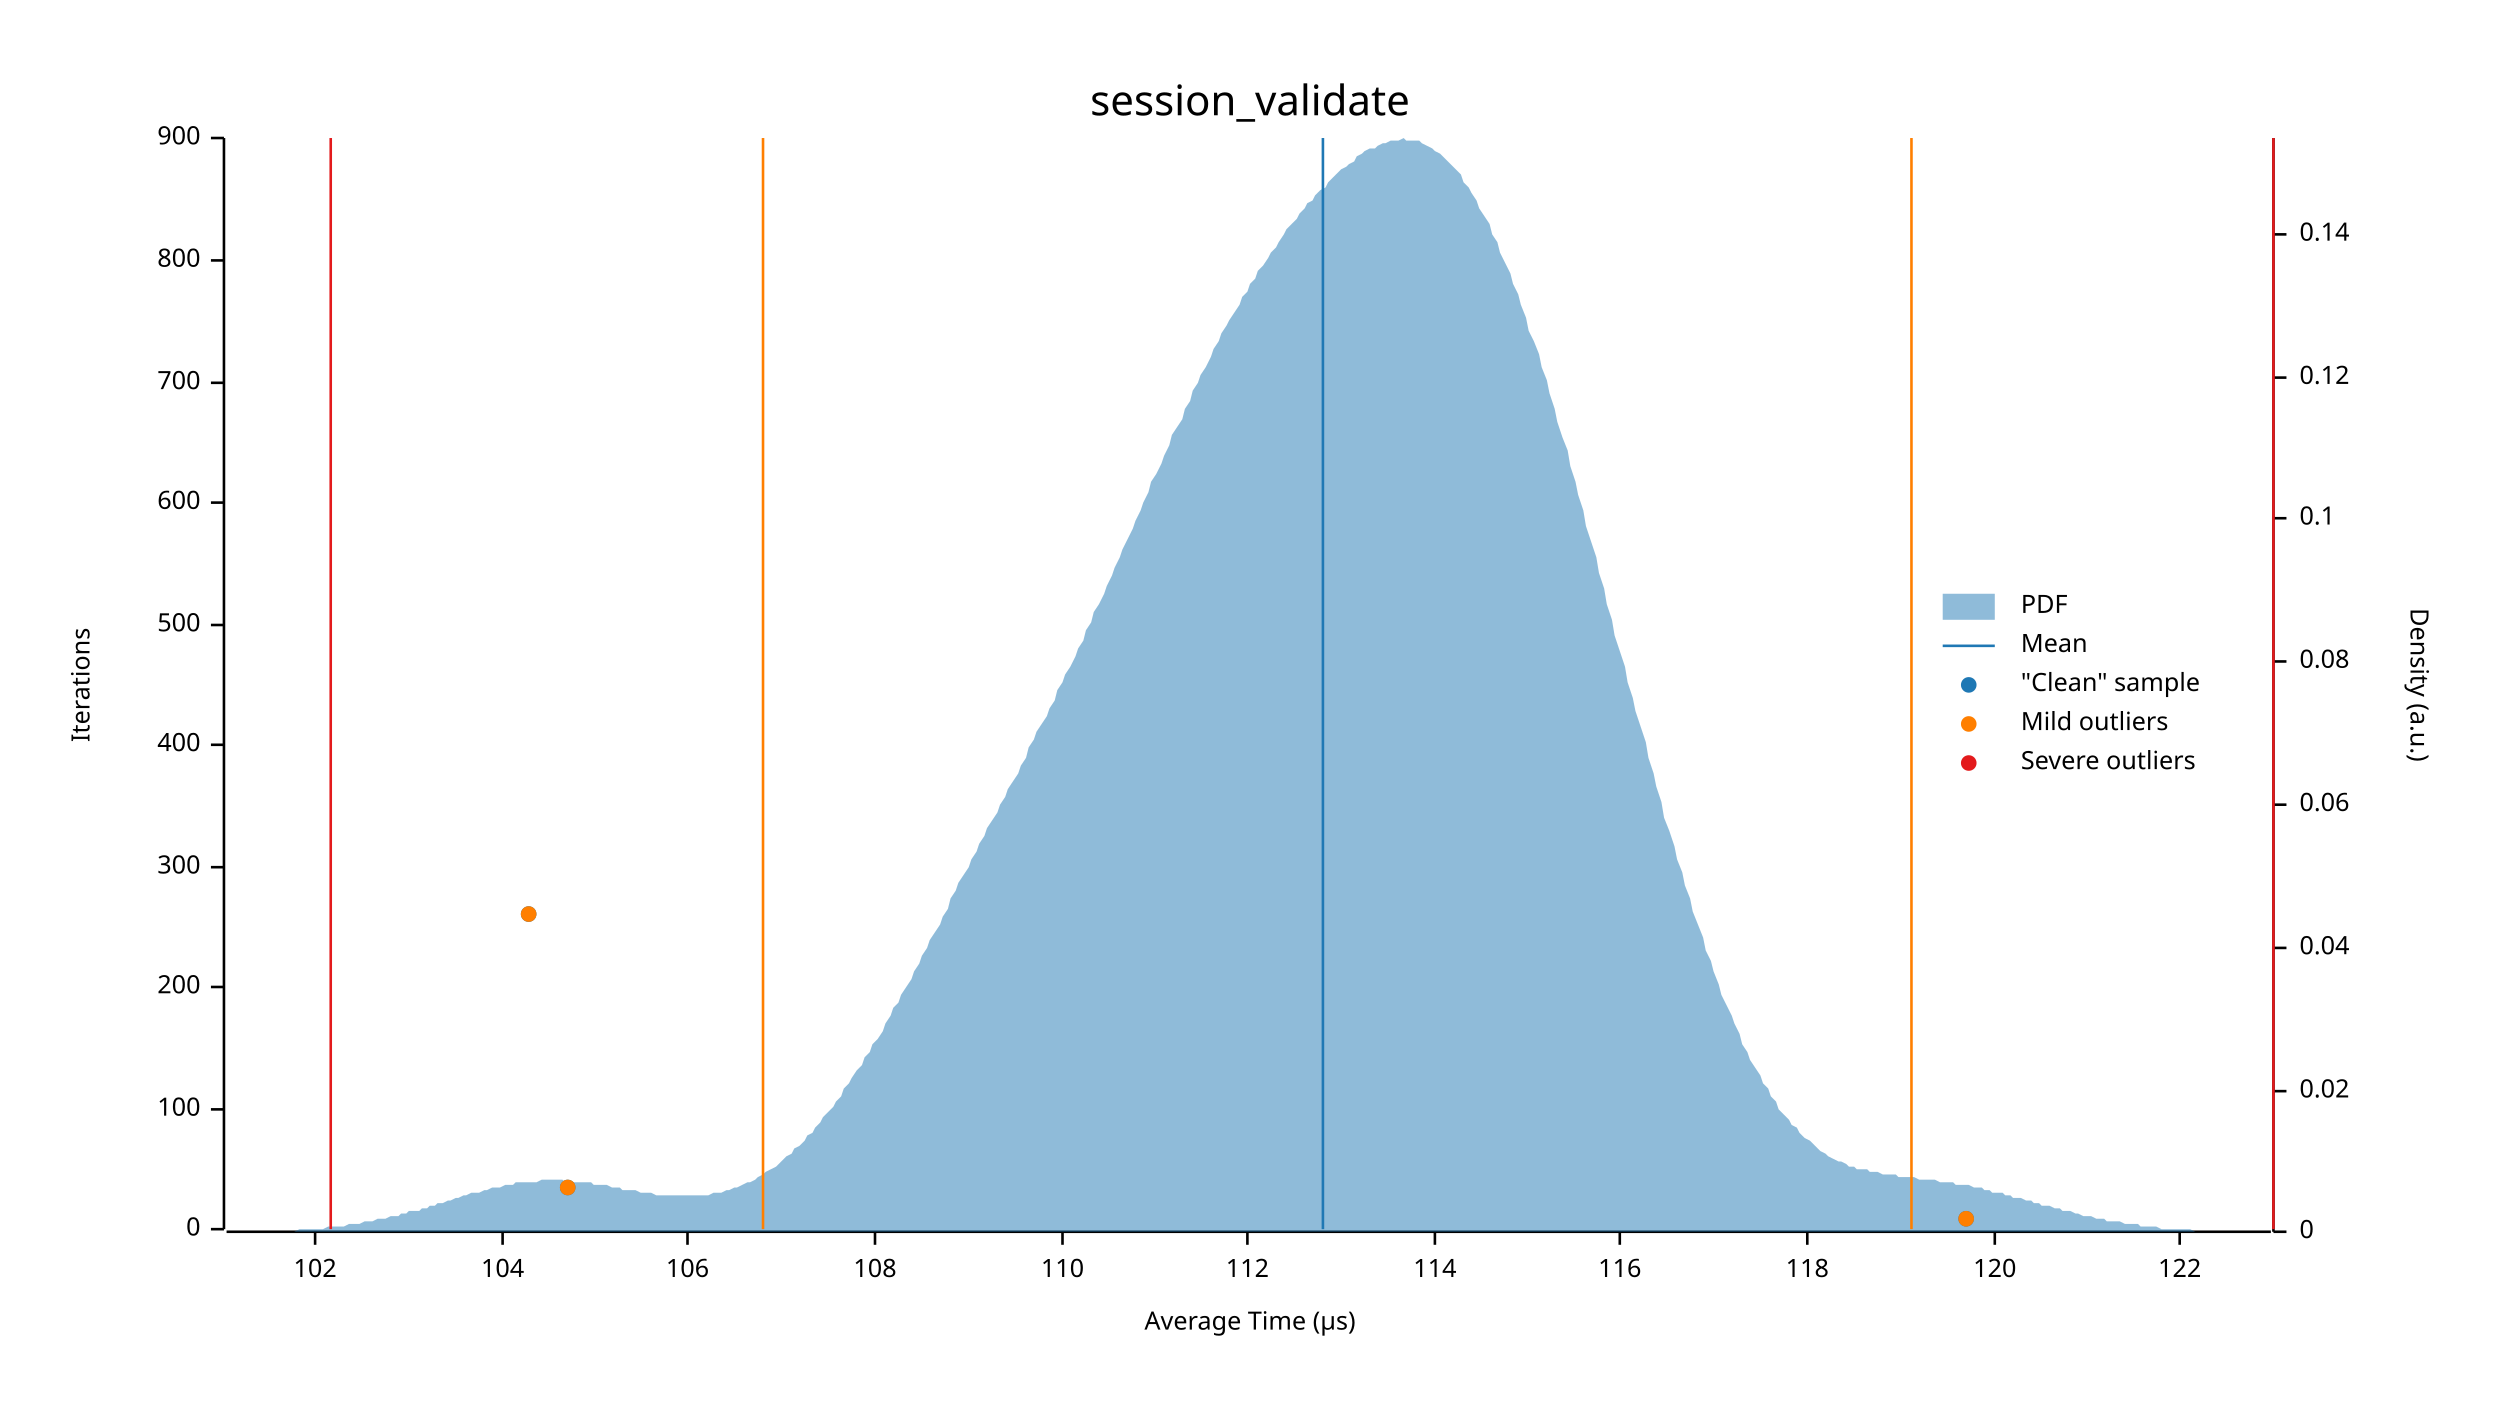
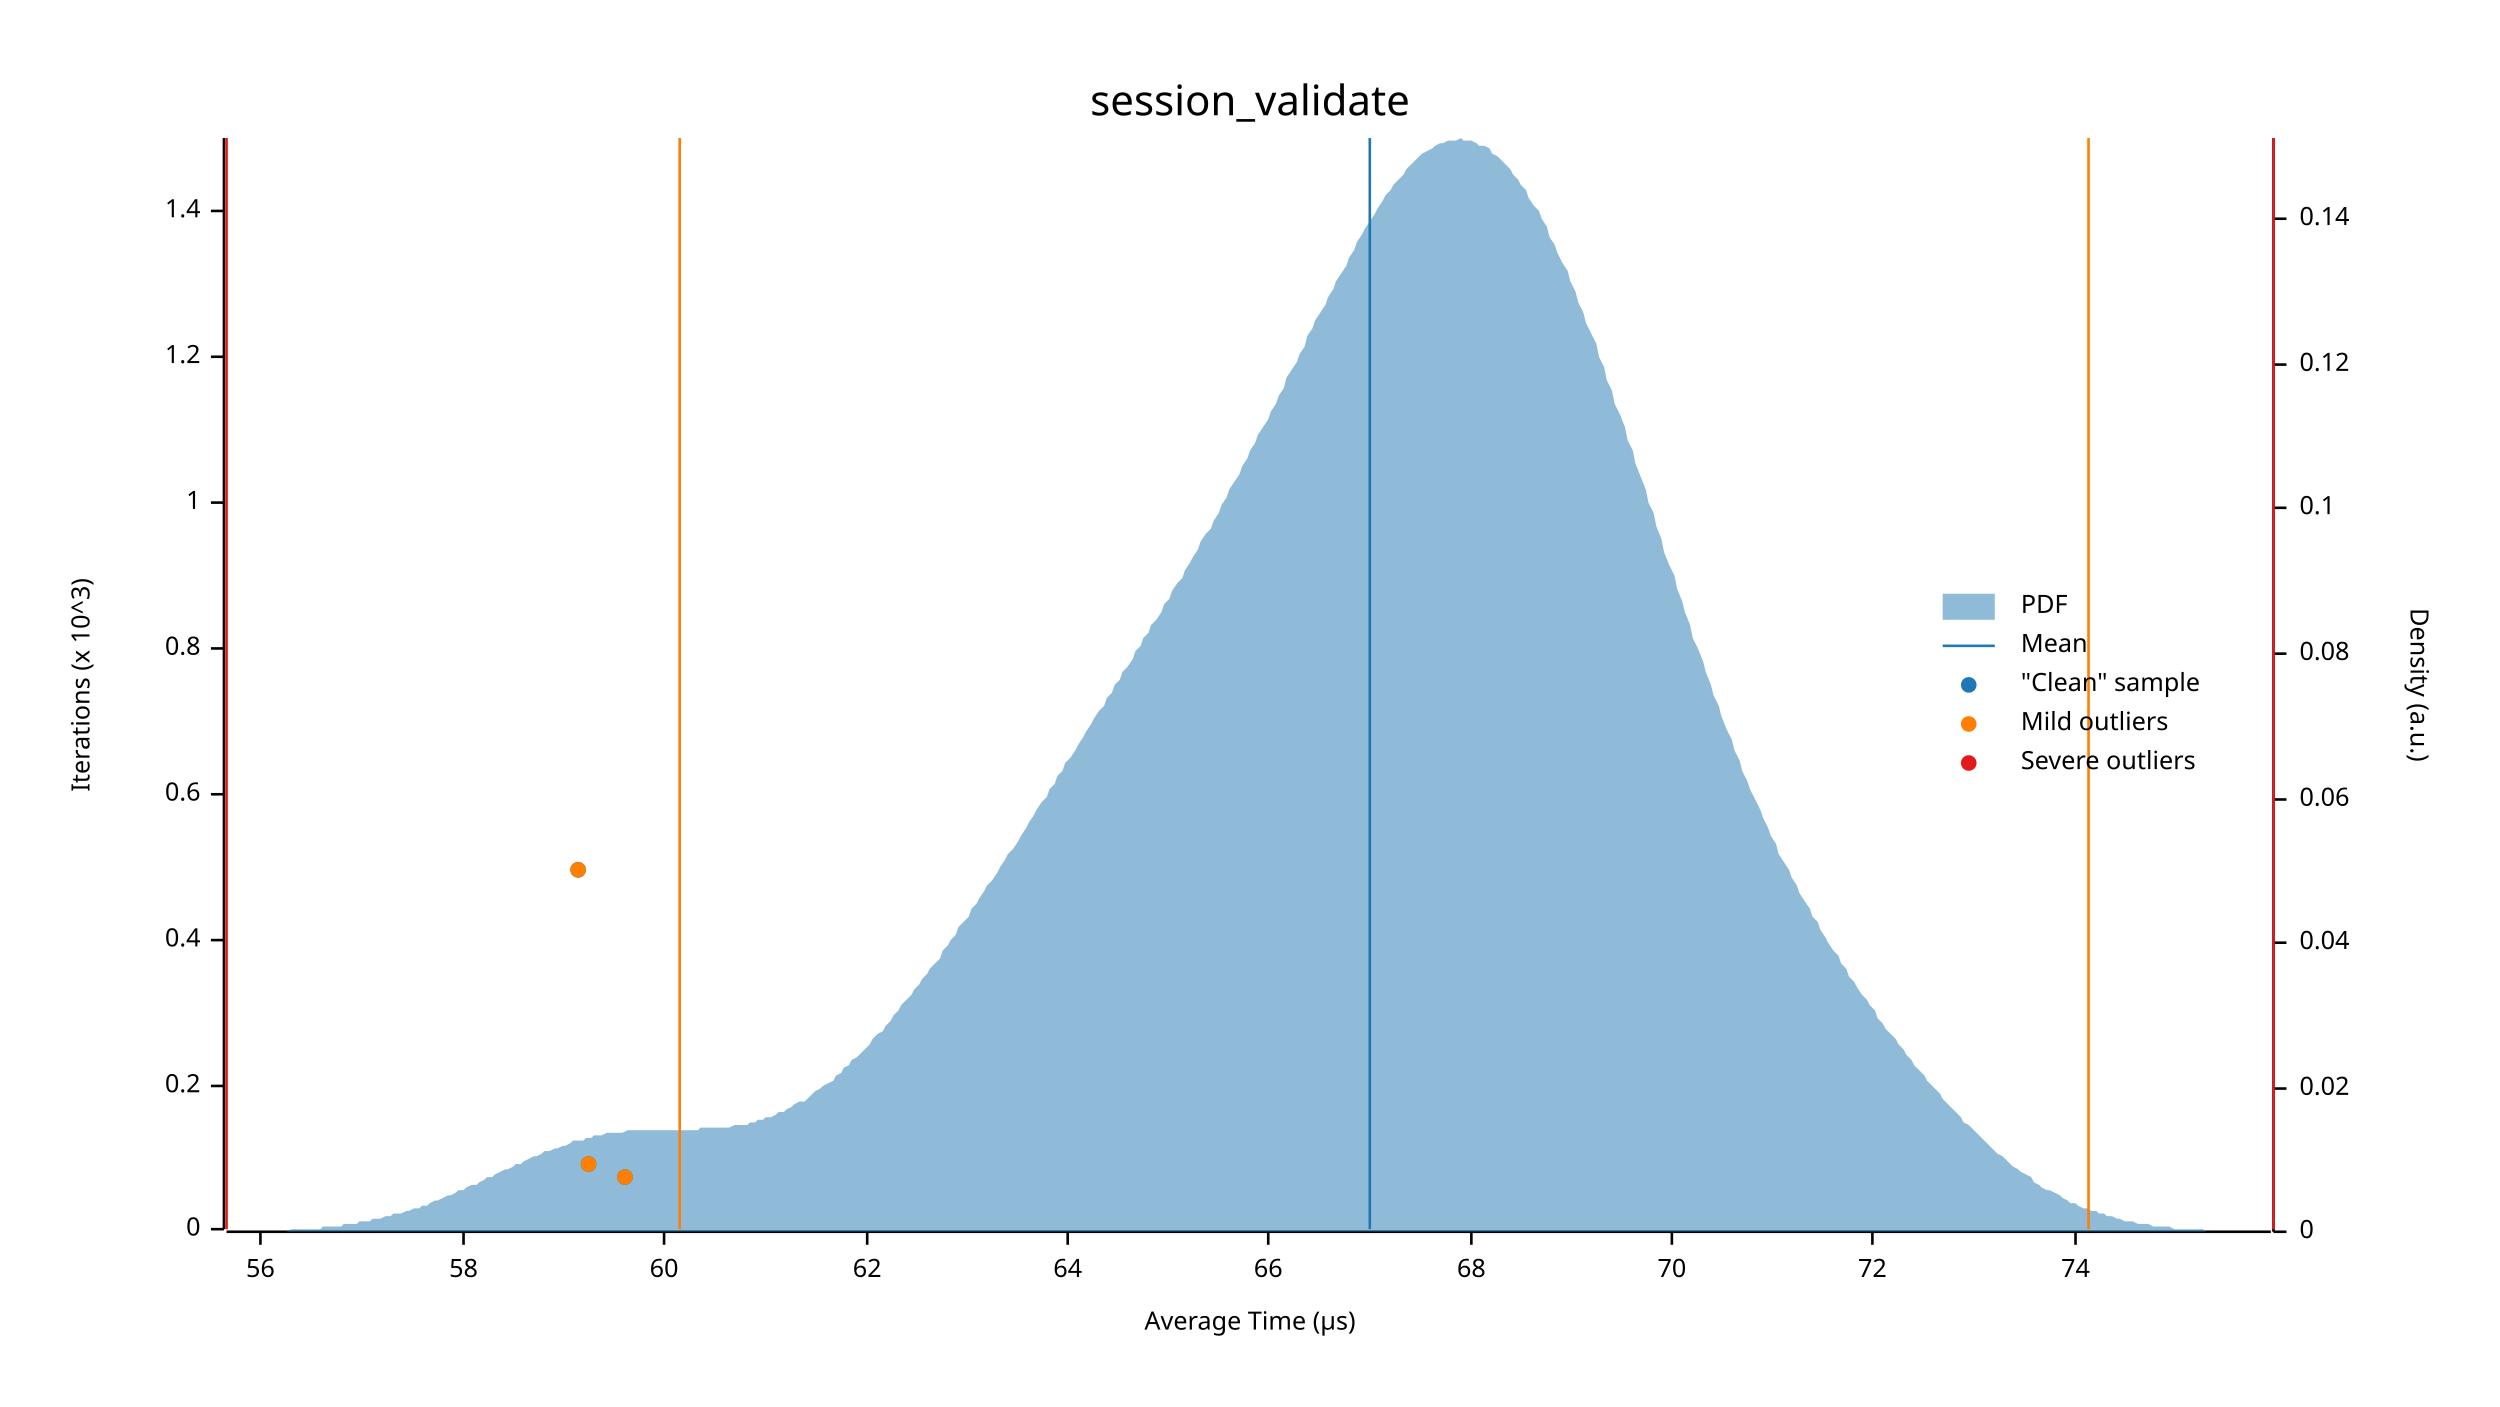
<svg xmlns="http://www.w3.org/2000/svg" width="960" height="540" viewBox="0 0 960 540">
  <text x="480" y="32" dy="0.76em" text-anchor="middle" font-family="sans-serif" font-size="16.129" opacity="1" fill="#000000">
session_validate
</text>
  <text x="27" y="263" dy="0.76em" text-anchor="middle" font-family="sans-serif" font-size="9.677" opacity="1" fill="#000000" transform="rotate(270, 27, 263)">
- Iterations
+ Iterations (x 10^3)
</text>
  <text x="480" y="513" dy="-0.5ex" text-anchor="middle" font-family="sans-serif" font-size="9.677" opacity="1" fill="#000000">
Average Time (µs)
</text>
  <polyline fill="none" opacity="1" stroke="#000000" stroke-width="1" points="86,53 86,472 " />
  <text x="77" y="472" dy="0.5ex" text-anchor="end" font-family="sans-serif" font-size="9.677" opacity="1" fill="#000000">
0
</text>
  <polyline fill="none" opacity="1" stroke="#000000" stroke-width="1" points="81,472 86,472 " />
-   <text x="77" y="426" dy="0.5ex" text-anchor="end" font-family="sans-serif" font-size="9.677" opacity="1" fill="#000000">
- 100
+   <text x="77" y="417" dy="0.5ex" text-anchor="end" font-family="sans-serif" font-size="9.677" opacity="1" fill="#000000">
+ 0.2
</text>
-   <polyline fill="none" opacity="1" stroke="#000000" stroke-width="1" points="81,426 86,426 " />
-   <text x="77" y="379" dy="0.5ex" text-anchor="end" font-family="sans-serif" font-size="9.677" opacity="1" fill="#000000">
- 200
+   <polyline fill="none" opacity="1" stroke="#000000" stroke-width="1" points="81,417 86,417 " />
+   <text x="77" y="361" dy="0.5ex" text-anchor="end" font-family="sans-serif" font-size="9.677" opacity="1" fill="#000000">
+ 0.4
</text>
-   <polyline fill="none" opacity="1" stroke="#000000" stroke-width="1" points="81,379 86,379 " />
-   <text x="77" y="333" dy="0.5ex" text-anchor="end" font-family="sans-serif" font-size="9.677" opacity="1" fill="#000000">
- 300
+   <polyline fill="none" opacity="1" stroke="#000000" stroke-width="1" points="81,361 86,361 " />
+   <text x="77" y="305" dy="0.5ex" text-anchor="end" font-family="sans-serif" font-size="9.677" opacity="1" fill="#000000">
+ 0.6
</text>
-   <polyline fill="none" opacity="1" stroke="#000000" stroke-width="1" points="81,333 86,333 " />
-   <text x="77" y="286" dy="0.5ex" text-anchor="end" font-family="sans-serif" font-size="9.677" opacity="1" fill="#000000">
- 400
+   <polyline fill="none" opacity="1" stroke="#000000" stroke-width="1" points="81,305 86,305 " />
+   <text x="77" y="249" dy="0.5ex" text-anchor="end" font-family="sans-serif" font-size="9.677" opacity="1" fill="#000000">
+ 0.8
</text>
-   <polyline fill="none" opacity="1" stroke="#000000" stroke-width="1" points="81,286 86,286 " />
-   <text x="77" y="240" dy="0.5ex" text-anchor="end" font-family="sans-serif" font-size="9.677" opacity="1" fill="#000000">
- 500
- </text>
-   <polyline fill="none" opacity="1" stroke="#000000" stroke-width="1" points="81,240 86,240 " />
+   <polyline fill="none" opacity="1" stroke="#000000" stroke-width="1" points="81,249 86,249 " />
  <text x="77" y="193" dy="0.5ex" text-anchor="end" font-family="sans-serif" font-size="9.677" opacity="1" fill="#000000">
- 600
+ 1
</text>
  <polyline fill="none" opacity="1" stroke="#000000" stroke-width="1" points="81,193 86,193 " />
-   <text x="77" y="147" dy="0.5ex" text-anchor="end" font-family="sans-serif" font-size="9.677" opacity="1" fill="#000000">
- 700
+   <text x="77" y="137" dy="0.5ex" text-anchor="end" font-family="sans-serif" font-size="9.677" opacity="1" fill="#000000">
+ 1.2
</text>
-   <polyline fill="none" opacity="1" stroke="#000000" stroke-width="1" points="81,147 86,147 " />
-   <text x="77" y="100" dy="0.5ex" text-anchor="end" font-family="sans-serif" font-size="9.677" opacity="1" fill="#000000">
- 800
+   <polyline fill="none" opacity="1" stroke="#000000" stroke-width="1" points="81,137 86,137 " />
+   <text x="77" y="81" dy="0.5ex" text-anchor="end" font-family="sans-serif" font-size="9.677" opacity="1" fill="#000000">
+ 1.4
</text>
-   <polyline fill="none" opacity="1" stroke="#000000" stroke-width="1" points="81,100 86,100 " />
-   <text x="77" y="53" dy="0.5ex" text-anchor="end" font-family="sans-serif" font-size="9.677" opacity="1" fill="#000000">
- 900
+   <polyline fill="none" opacity="1" stroke="#000000" stroke-width="1" points="81,81 86,81 " />
+   <polyline fill="none" opacity="1" stroke="#000000" stroke-width="1" points="87,473 872,473 " />
+   <text x="100" y="483" dy="0.76em" text-anchor="middle" font-family="sans-serif" font-size="9.677" opacity="1" fill="#000000">
+ 56
</text>
-   <polyline fill="none" opacity="1" stroke="#000000" stroke-width="1" points="81,53 86,53 " />
-   <polyline fill="none" opacity="1" stroke="#000000" stroke-width="1" points="87,473 872,473 " />
-   <text x="121" y="483" dy="0.76em" text-anchor="middle" font-family="sans-serif" font-size="9.677" opacity="1" fill="#000000">
- 102
+   <polyline fill="none" opacity="1" stroke="#000000" stroke-width="1" points="100,473 100,478 " />
+   <text x="178" y="483" dy="0.76em" text-anchor="middle" font-family="sans-serif" font-size="9.677" opacity="1" fill="#000000">
+ 58
</text>
-   <polyline fill="none" opacity="1" stroke="#000000" stroke-width="1" points="121,473 121,478 " />
-   <text x="193" y="483" dy="0.76em" text-anchor="middle" font-family="sans-serif" font-size="9.677" opacity="1" fill="#000000">
- 104
+   <polyline fill="none" opacity="1" stroke="#000000" stroke-width="1" points="178,473 178,478 " />
+   <text x="255" y="483" dy="0.76em" text-anchor="middle" font-family="sans-serif" font-size="9.677" opacity="1" fill="#000000">
+ 60
</text>
-   <polyline fill="none" opacity="1" stroke="#000000" stroke-width="1" points="193,473 193,478 " />
-   <text x="264" y="483" dy="0.76em" text-anchor="middle" font-family="sans-serif" font-size="9.677" opacity="1" fill="#000000">
- 106
+   <polyline fill="none" opacity="1" stroke="#000000" stroke-width="1" points="255,473 255,478 " />
+   <text x="333" y="483" dy="0.76em" text-anchor="middle" font-family="sans-serif" font-size="9.677" opacity="1" fill="#000000">
+ 62
</text>
-   <polyline fill="none" opacity="1" stroke="#000000" stroke-width="1" points="264,473 264,478 " />
-   <text x="336" y="483" dy="0.76em" text-anchor="middle" font-family="sans-serif" font-size="9.677" opacity="1" fill="#000000">
- 108
+   <polyline fill="none" opacity="1" stroke="#000000" stroke-width="1" points="333,473 333,478 " />
+   <text x="410" y="483" dy="0.76em" text-anchor="middle" font-family="sans-serif" font-size="9.677" opacity="1" fill="#000000">
+ 64
</text>
-   <polyline fill="none" opacity="1" stroke="#000000" stroke-width="1" points="336,473 336,478 " />
-   <text x="408" y="483" dy="0.76em" text-anchor="middle" font-family="sans-serif" font-size="9.677" opacity="1" fill="#000000">
- 110
+   <polyline fill="none" opacity="1" stroke="#000000" stroke-width="1" points="410,473 410,478 " />
+   <text x="487" y="483" dy="0.76em" text-anchor="middle" font-family="sans-serif" font-size="9.677" opacity="1" fill="#000000">
+ 66
</text>
-   <polyline fill="none" opacity="1" stroke="#000000" stroke-width="1" points="408,473 408,478 " />
-   <text x="479" y="483" dy="0.76em" text-anchor="middle" font-family="sans-serif" font-size="9.677" opacity="1" fill="#000000">
- 112
+   <polyline fill="none" opacity="1" stroke="#000000" stroke-width="1" points="487,473 487,478 " />
+   <text x="565" y="483" dy="0.76em" text-anchor="middle" font-family="sans-serif" font-size="9.677" opacity="1" fill="#000000">
+ 68
</text>
-   <polyline fill="none" opacity="1" stroke="#000000" stroke-width="1" points="479,473 479,478 " />
-   <text x="551" y="483" dy="0.76em" text-anchor="middle" font-family="sans-serif" font-size="9.677" opacity="1" fill="#000000">
- 114
+   <polyline fill="none" opacity="1" stroke="#000000" stroke-width="1" points="565,473 565,478 " />
+   <text x="642" y="483" dy="0.76em" text-anchor="middle" font-family="sans-serif" font-size="9.677" opacity="1" fill="#000000">
+ 70
</text>
-   <polyline fill="none" opacity="1" stroke="#000000" stroke-width="1" points="551,473 551,478 " />
-   <text x="622" y="483" dy="0.76em" text-anchor="middle" font-family="sans-serif" font-size="9.677" opacity="1" fill="#000000">
- 116
+   <polyline fill="none" opacity="1" stroke="#000000" stroke-width="1" points="642,473 642,478 " />
+   <text x="719" y="483" dy="0.76em" text-anchor="middle" font-family="sans-serif" font-size="9.677" opacity="1" fill="#000000">
+ 72
</text>
-   <polyline fill="none" opacity="1" stroke="#000000" stroke-width="1" points="622,473 622,478 " />
-   <text x="694" y="483" dy="0.76em" text-anchor="middle" font-family="sans-serif" font-size="9.677" opacity="1" fill="#000000">
- 118
+   <polyline fill="none" opacity="1" stroke="#000000" stroke-width="1" points="719,473 719,478 " />
+   <text x="797" y="483" dy="0.76em" text-anchor="middle" font-family="sans-serif" font-size="9.677" opacity="1" fill="#000000">
+ 74
</text>
-   <polyline fill="none" opacity="1" stroke="#000000" stroke-width="1" points="694,473 694,478 " />
-   <text x="766" y="483" dy="0.76em" text-anchor="middle" font-family="sans-serif" font-size="9.677" opacity="1" fill="#000000">
- 120
- </text>
-   <polyline fill="none" opacity="1" stroke="#000000" stroke-width="1" points="766,473 766,478 " />
-   <text x="837" y="483" dy="0.76em" text-anchor="middle" font-family="sans-serif" font-size="9.677" opacity="1" fill="#000000">
- 122
- </text>
-   <polyline fill="none" opacity="1" stroke="#000000" stroke-width="1" points="837,473 837,478 " />
+   <polyline fill="none" opacity="1" stroke="#000000" stroke-width="1" points="797,473 797,478 " />
  <text x="933" y="263" dy="0.76em" text-anchor="middle" font-family="sans-serif" font-size="9.677" opacity="1" fill="#000000" transform="rotate(90, 933, 263)">
Density (a.u.)
</text>
  <polyline fill="none" opacity="1" stroke="#000000" stroke-width="1" points="873,53 873,473 " />
  <text x="883" y="473" dy="0.5ex" text-anchor="start" font-family="sans-serif" font-size="9.677" opacity="1" fill="#000000">
0
</text>
  <polyline fill="none" opacity="1" stroke="#000000" stroke-width="1" points="873,473 878,473 " />
-   <text x="883" y="419" dy="0.5ex" text-anchor="start" font-family="sans-serif" font-size="9.677" opacity="1" fill="#000000">
+   <text x="883" y="418" dy="0.5ex" text-anchor="start" font-family="sans-serif" font-size="9.677" opacity="1" fill="#000000">
0.02
</text>
-   <polyline fill="none" opacity="1" stroke="#000000" stroke-width="1" points="873,419 878,419 " />
-   <text x="883" y="364" dy="0.5ex" text-anchor="start" font-family="sans-serif" font-size="9.677" opacity="1" fill="#000000">
+   <polyline fill="none" opacity="1" stroke="#000000" stroke-width="1" points="873,418 878,418 " />
+   <text x="883" y="362" dy="0.5ex" text-anchor="start" font-family="sans-serif" font-size="9.677" opacity="1" fill="#000000">
0.04
</text>
-   <polyline fill="none" opacity="1" stroke="#000000" stroke-width="1" points="873,364 878,364 " />
-   <text x="883" y="309" dy="0.5ex" text-anchor="start" font-family="sans-serif" font-size="9.677" opacity="1" fill="#000000">
+   <polyline fill="none" opacity="1" stroke="#000000" stroke-width="1" points="873,362 878,362 " />
+   <text x="883" y="307" dy="0.5ex" text-anchor="start" font-family="sans-serif" font-size="9.677" opacity="1" fill="#000000">
0.06
</text>
-   <polyline fill="none" opacity="1" stroke="#000000" stroke-width="1" points="873,309 878,309 " />
-   <text x="883" y="254" dy="0.5ex" text-anchor="start" font-family="sans-serif" font-size="9.677" opacity="1" fill="#000000">
+   <polyline fill="none" opacity="1" stroke="#000000" stroke-width="1" points="873,307 878,307 " />
+   <text x="883" y="251" dy="0.5ex" text-anchor="start" font-family="sans-serif" font-size="9.677" opacity="1" fill="#000000">
0.08
</text>
-   <polyline fill="none" opacity="1" stroke="#000000" stroke-width="1" points="873,254 878,254 " />
-   <text x="883" y="199" dy="0.5ex" text-anchor="start" font-family="sans-serif" font-size="9.677" opacity="1" fill="#000000">
+   <polyline fill="none" opacity="1" stroke="#000000" stroke-width="1" points="873,251 878,251 " />
+   <text x="883" y="195" dy="0.5ex" text-anchor="start" font-family="sans-serif" font-size="9.677" opacity="1" fill="#000000">
0.1
</text>
-   <polyline fill="none" opacity="1" stroke="#000000" stroke-width="1" points="873,199 878,199 " />
-   <text x="883" y="145" dy="0.5ex" text-anchor="start" font-family="sans-serif" font-size="9.677" opacity="1" fill="#000000">
+   <polyline fill="none" opacity="1" stroke="#000000" stroke-width="1" points="873,195 878,195 " />
+   <text x="883" y="140" dy="0.5ex" text-anchor="start" font-family="sans-serif" font-size="9.677" opacity="1" fill="#000000">
0.12
</text>
-   <polyline fill="none" opacity="1" stroke="#000000" stroke-width="1" points="873,145 878,145 " />
-   <text x="883" y="90" dy="0.5ex" text-anchor="start" font-family="sans-serif" font-size="9.677" opacity="1" fill="#000000">
+   <polyline fill="none" opacity="1" stroke="#000000" stroke-width="1" points="873,140 878,140 " />
+   <text x="883" y="84" dy="0.5ex" text-anchor="start" font-family="sans-serif" font-size="9.677" opacity="1" fill="#000000">
0.14
</text>
-   <polyline fill="none" opacity="1" stroke="#000000" stroke-width="1" points="873,90 878,90 " />
-   <polygon opacity="0.5" fill="#1F78B4" points="87,473 88,473 90,473 91,473 93,473 94,473 96,473 98,473 99,473 101,473 102,473 104,473 105,473 107,473 109,473 110,473 112,473 113,473 115,472 116,472 118,472 120,472 121,472 123,472 124,472 126,471 127,471 129,471 131,471 132,471 134,470 135,470 137,470 138,470 140,469 142,469 143,469 145,468 146,468 148,468 150,467 151,467 153,467 154,466 156,466 157,465 159,465 161,465 162,464 164,464 165,463 167,463 168,462 170,462 172,461 173,461 175,460 176,460 178,459 179,459 181,458 183,458 184,458 186,457 187,457 189,456 190,456 192,456 194,455 195,455 197,455 198,454 200,454 201,454 203,454 205,454 206,454 208,453 209,453 211,453 213,453 214,453 216,453 217,454 219,454 220,454 222,454 224,454 225,454 227,454 228,455 230,455 231,455 233,455 235,456 236,456 238,456 239,457 241,457 242,457 244,457 246,458 247,458 249,458 250,458 252,459 253,459 255,459 257,459 258,459 260,459 261,459 263,459 264,459 266,459 268,459 269,459 271,459 272,459 274,458 276,458 277,458 279,457 280,457 282,456 283,456 285,455 287,454 288,454 290,453 291,452 293,451 294,450 296,449 298,448 299,447 301,445 302,444 304,443 305,441 307,440 309,438 310,436 312,435 313,433 315,431 316,429 318,427 320,425 321,423 323,421 324,418 326,416 327,414 329,411 331,409 332,406 334,404 335,401 337,399 339,396 340,393 342,390 343,387 345,385 346,382 348,379 350,376 351,373 353,370 354,367 356,364 357,361 359,358 361,355 362,352 364,349 365,345 367,342 368,339 370,336 372,333 373,330 375,327 376,324 378,321 379,318 381,315 383,312 384,309 386,306 387,303 389,300 391,297 392,294 394,291 395,287 397,284 398,281 400,278 402,275 403,272 405,269 406,265 408,262 409,259 411,256 413,252 414,249 416,246 417,242 419,239 420,235 422,232 424,228 425,225 427,221 428,218 430,214 431,211 433,207 435,203 436,200 438,196 439,193 441,189 442,185 444,182 446,178 447,175 449,171 450,167 452,164 454,161 455,157 457,154 458,150 460,147 461,144 463,141 465,137 466,134 468,131 469,128 471,125 472,123 474,120 476,117 477,114 479,112 480,109 482,107 483,104 485,102 487,99 488,97 490,95 491,93 493,90 494,88 496,86 498,84 499,82 501,80 502,78 504,77 505,75 507,73 509,72 510,70 512,68 513,67 515,65 517,64 518,63 520,62 521,60 523,59 524,58 526,57 528,57 529,56 531,55 532,55 534,54 535,54 537,54 539,53 540,54 542,54 543,54 545,54 546,55 548,56 550,57 551,58 553,59 554,60 556,62 557,63 559,65 561,67 562,70 564,72 565,74 567,77 568,80 570,83 572,86 573,90 575,93 576,97 578,101 580,105 581,109 583,113 584,117 586,122 587,127 589,131 591,136 592,141 594,146 595,151 597,157 598,162 600,168 602,173 603,179 605,185 606,190 608,196 609,202 611,208 613,214 614,220 616,226 617,232 619,238 620,244 622,250 624,256 625,262 627,268 628,273 630,279 632,285 633,291 635,297 636,302 638,308 639,314 641,319 643,325 644,330 646,335 647,340 649,345 650,350 652,355 654,360 655,365 657,369 658,373 660,378 661,382 663,386 665,390 666,393 668,397 669,401 671,404 672,407 674,410 676,413 677,416 679,418 680,421 682,423 683,426 685,428 687,430 688,432 690,433 691,435 693,437 695,438 696,439 698,441 699,442 701,443 702,444 704,445 706,446 707,446 709,447 710,448 712,448 713,449 715,449 717,449 718,450 720,450 721,450 723,451 724,451 726,451 728,451 729,452 731,452 732,452 734,452 735,452 737,453 739,453 740,453 742,453 743,453 745,454 746,454 748,454 750,454 751,455 753,455 754,455 756,455 758,456 759,456 761,456 762,457 764,457 765,458 767,458 769,458 770,459 772,459 773,460 775,460 776,460 778,461 780,461 781,462 783,462 784,463 786,463 787,463 789,464 791,464 792,465 794,465 795,465 797,466 798,466 800,467 802,467 803,467 805,468 806,468 808,468 809,469 811,469 813,469 814,469 816,470 817,470 819,470 821,470 822,471 824,471 825,471 827,471 828,471 830,472 832,472 833,472 835,472 836,472 838,472 839,472 841,472 843,473 844,473 846,473 847,473 849,473 850,473 852,473 854,473 855,473 857,473 858,473 860,473 861,473 863,473 865,473 866,473 868,473 869,473 871,473 873,473 873,473 87,473 " />
-   <polyline fill="none" opacity="1" stroke="#1F78B4" stroke-width="1" points="508,472 508,53 " />
-   <polyline fill="none" opacity="1" stroke="#FF7F00" stroke-width="1" points="293,472 293,53 " />
-   <polyline fill="none" opacity="1" stroke="#FF7F00" stroke-width="1" points="734,472 734,53 " />
-   <polyline fill="none" opacity="1" stroke="#E31A1C" stroke-width="1" points="127,472 127,53 " />
+   <polyline fill="none" opacity="1" stroke="#000000" stroke-width="1" points="873,84 878,84 " />
+   <polygon opacity="0.5" fill="#1F78B4" points="87,473 88,473 90,473 91,473 93,473 94,473 96,473 98,473 99,473 101,473 102,473 104,473 105,473 107,473 109,473 110,473 112,472 113,472 115,472 116,472 118,472 120,472 121,472 123,472 124,471 126,471 127,471 129,471 131,471 132,470 134,470 135,470 137,470 138,469 140,469 142,469 143,468 145,468 146,468 148,467 150,467 151,466 153,466 154,466 156,465 157,465 159,464 161,464 162,463 164,463 165,462 167,461 168,461 170,460 172,459 173,459 175,458 176,457 178,457 179,456 181,455 183,455 184,454 186,453 187,452 189,452 190,451 192,450 194,449 195,449 197,448 198,447 200,447 201,446 203,445 205,444 206,444 208,443 209,442 211,442 213,441 214,441 216,440 217,440 219,439 220,438 222,438 224,438 225,437 227,437 228,436 230,436 231,436 233,435 235,435 236,435 238,435 239,435 241,434 242,434 244,434 246,434 247,434 249,434 250,434 252,434 253,434 255,434 257,434 258,434 260,434 261,434 263,434 264,434 266,434 268,434 269,433 271,433 272,433 274,433 276,433 277,433 279,433 280,433 282,432 283,432 285,432 287,432 288,431 290,431 291,430 293,430 294,429 296,429 298,428 299,427 301,427 302,426 304,425 305,424 307,423 309,423 310,422 312,420 313,419 315,418 316,417 318,416 320,415 321,413 323,412 324,410 326,409 327,407 329,406 331,404 332,403 334,401 335,399 337,397 339,396 340,394 342,392 343,390 345,388 346,386 348,384 350,382 351,380 353,378 354,376 356,374 357,372 359,370 361,368 362,365 364,363 365,361 367,359 368,356 370,354 372,352 373,349 375,347 376,345 378,342 379,340 381,338 383,335 384,333 386,330 387,328 389,326 391,323 392,321 394,318 395,316 397,313 398,311 400,308 402,306 403,303 405,301 406,298 408,296 409,293 411,291 413,288 414,286 416,283 417,281 419,278 420,276 422,273 424,271 425,268 427,266 428,263 430,261 431,258 433,256 435,253 436,250 438,248 439,245 441,243 442,240 444,238 446,235 447,232 449,230 450,227 452,224 454,222 455,219 457,216 458,214 460,211 461,208 463,205 465,203 466,200 468,197 469,194 471,191 472,188 474,185 476,182 477,179 479,176 480,173 482,170 483,167 485,164 487,161 488,158 490,155 491,152 493,149 494,145 496,142 498,139 499,136 501,133 502,129 504,126 505,123 507,120 509,117 510,114 512,111 513,108 515,105 517,102 518,99 520,96 521,93 523,90 524,88 526,85 528,82 529,80 531,77 532,75 534,73 535,71 537,69 539,67 540,65 542,63 543,62 545,60 546,59 548,58 550,57 551,56 553,55 554,55 556,54 557,54 559,54 561,53 562,54 564,54 565,54 567,55 568,56 570,56 572,57 573,59 575,60 576,61 578,63 580,65 581,67 583,69 584,71 586,73 587,76 589,79 591,81 592,84 594,87 595,91 597,94 598,97 600,101 602,104 603,108 605,112 606,116 608,120 609,124 611,128 613,132 614,137 616,141 617,146 619,150 620,155 622,159 624,164 625,169 627,173 628,178 630,183 632,188 633,193 635,197 636,202 638,207 639,212 641,217 643,221 644,226 646,231 647,235 649,240 650,245 652,249 654,254 655,258 657,263 658,267 660,271 661,275 663,280 665,284 666,288 668,292 669,296 671,300 672,303 674,307 676,311 677,314 679,318 680,321 682,324 683,328 685,331 687,334 688,337 690,340 691,343 693,346 695,349 696,352 698,354 699,357 701,360 702,362 704,365 706,367 707,370 709,372 710,375 712,377 713,379 715,382 717,384 718,386 720,388 721,391 723,393 724,395 726,397 728,399 729,401 731,403 732,405 734,407 735,409 737,411 739,413 740,415 742,417 743,418 745,420 746,422 748,424 750,426 751,427 753,429 754,431 756,432 758,434 759,435 761,437 762,438 764,440 765,441 767,443 769,444 770,445 772,447 773,448 775,449 776,450 778,451 780,452 781,454 783,455 784,456 786,457 787,457 789,458 791,459 792,460 794,461 795,462 797,462 798,463 800,464 802,464 803,465 805,465 806,466 808,466 809,467 811,467 813,468 814,468 816,469 817,469 819,469 821,470 822,470 824,470 825,470 827,471 828,471 830,471 832,471 833,471 835,472 836,472 838,472 839,472 841,472 843,472 844,472 846,472 847,473 849,473 850,473 852,473 854,473 855,473 857,473 858,473 860,473 861,473 863,473 865,473 866,473 868,473 869,473 871,473 873,473 873,473 87,473 " />
+   <polyline fill="none" opacity="1" stroke="#1F78B4" stroke-width="1" points="526,472 526,53 " />
+   <polyline fill="none" opacity="1" stroke="#FF7F00" stroke-width="1" points="261,472 261,53 " />
+   <polyline fill="none" opacity="1" stroke="#FF7F00" stroke-width="1" points="802,472 802,53 " />
+   <polyline fill="none" opacity="1" stroke="#E31A1C" stroke-width="1" points="87,472 87,53 " />
  <polyline fill="none" opacity="1" stroke="#E31A1C" stroke-width="1" points="873,472 873,53 " />
-   <circle cx="755" cy="468" r="3" opacity="1" fill="#1F78B4" stroke="none" stroke-width="1" />
-   <circle cx="218" cy="456" r="3" opacity="1" fill="#1F78B4" stroke="none" stroke-width="1" />
-   <circle cx="203" cy="351" r="3" opacity="1" fill="#1F78B4" stroke="none" stroke-width="1" />
-   <circle cx="755" cy="468" r="3" opacity="1" fill="#FF7F00" stroke="none" stroke-width="1" />
-   <circle cx="218" cy="456" r="3" opacity="1" fill="#FF7F00" stroke="none" stroke-width="1" />
-   <circle cx="203" cy="351" r="3" opacity="1" fill="#FF7F00" stroke="none" stroke-width="1" />
+   <circle cx="240" cy="452" r="3" opacity="1" fill="#1F78B4" stroke="none" stroke-width="1" />
+   <circle cx="226" cy="447" r="3" opacity="1" fill="#1F78B4" stroke="none" stroke-width="1" />
+   <circle cx="222" cy="334" r="3" opacity="1" fill="#1F78B4" stroke="none" stroke-width="1" />
+   <circle cx="240" cy="452" r="3" opacity="1" fill="#FF7F00" stroke="none" stroke-width="1" />
+   <circle cx="226" cy="447" r="3" opacity="1" fill="#FF7F00" stroke="none" stroke-width="1" />
+   <circle cx="222" cy="334" r="3" opacity="1" fill="#FF7F00" stroke="none" stroke-width="1" />
  <text x="776" y="228" dy="0.76em" text-anchor="start" font-family="sans-serif" font-size="9.677" opacity="1" fill="#000000">
PDF
</text>
  <text x="776" y="243" dy="0.76em" text-anchor="start" font-family="sans-serif" font-size="9.677" opacity="1" fill="#000000">
Mean
</text>
  <text x="776" y="258" dy="0.76em" text-anchor="start" font-family="sans-serif" font-size="9.677" opacity="1" fill="#000000">
"Clean" sample
</text>
  <text x="776" y="273" dy="0.76em" text-anchor="start" font-family="sans-serif" font-size="9.677" opacity="1" fill="#000000">
Mild outliers
</text>
  <text x="776" y="288" dy="0.76em" text-anchor="start" font-family="sans-serif" font-size="9.677" opacity="1" fill="#000000">
Severe outliers
</text>
  <rect x="746" y="228" width="20" height="10" opacity="0.5" fill="#1F78B4" stroke="none" />
  <polyline fill="none" opacity="1" stroke="#1F78B4" stroke-width="1" points="746,248 766,248 " />
  <circle cx="756" cy="263" r="3" opacity="1" fill="#1F78B4" stroke="none" stroke-width="1" />
  <circle cx="756" cy="278" r="3" opacity="1" fill="#FF7F00" stroke="none" stroke-width="1" />
  <circle cx="756" cy="293" r="3" opacity="1" fill="#E31A1C" stroke="none" stroke-width="1" />
</svg>
